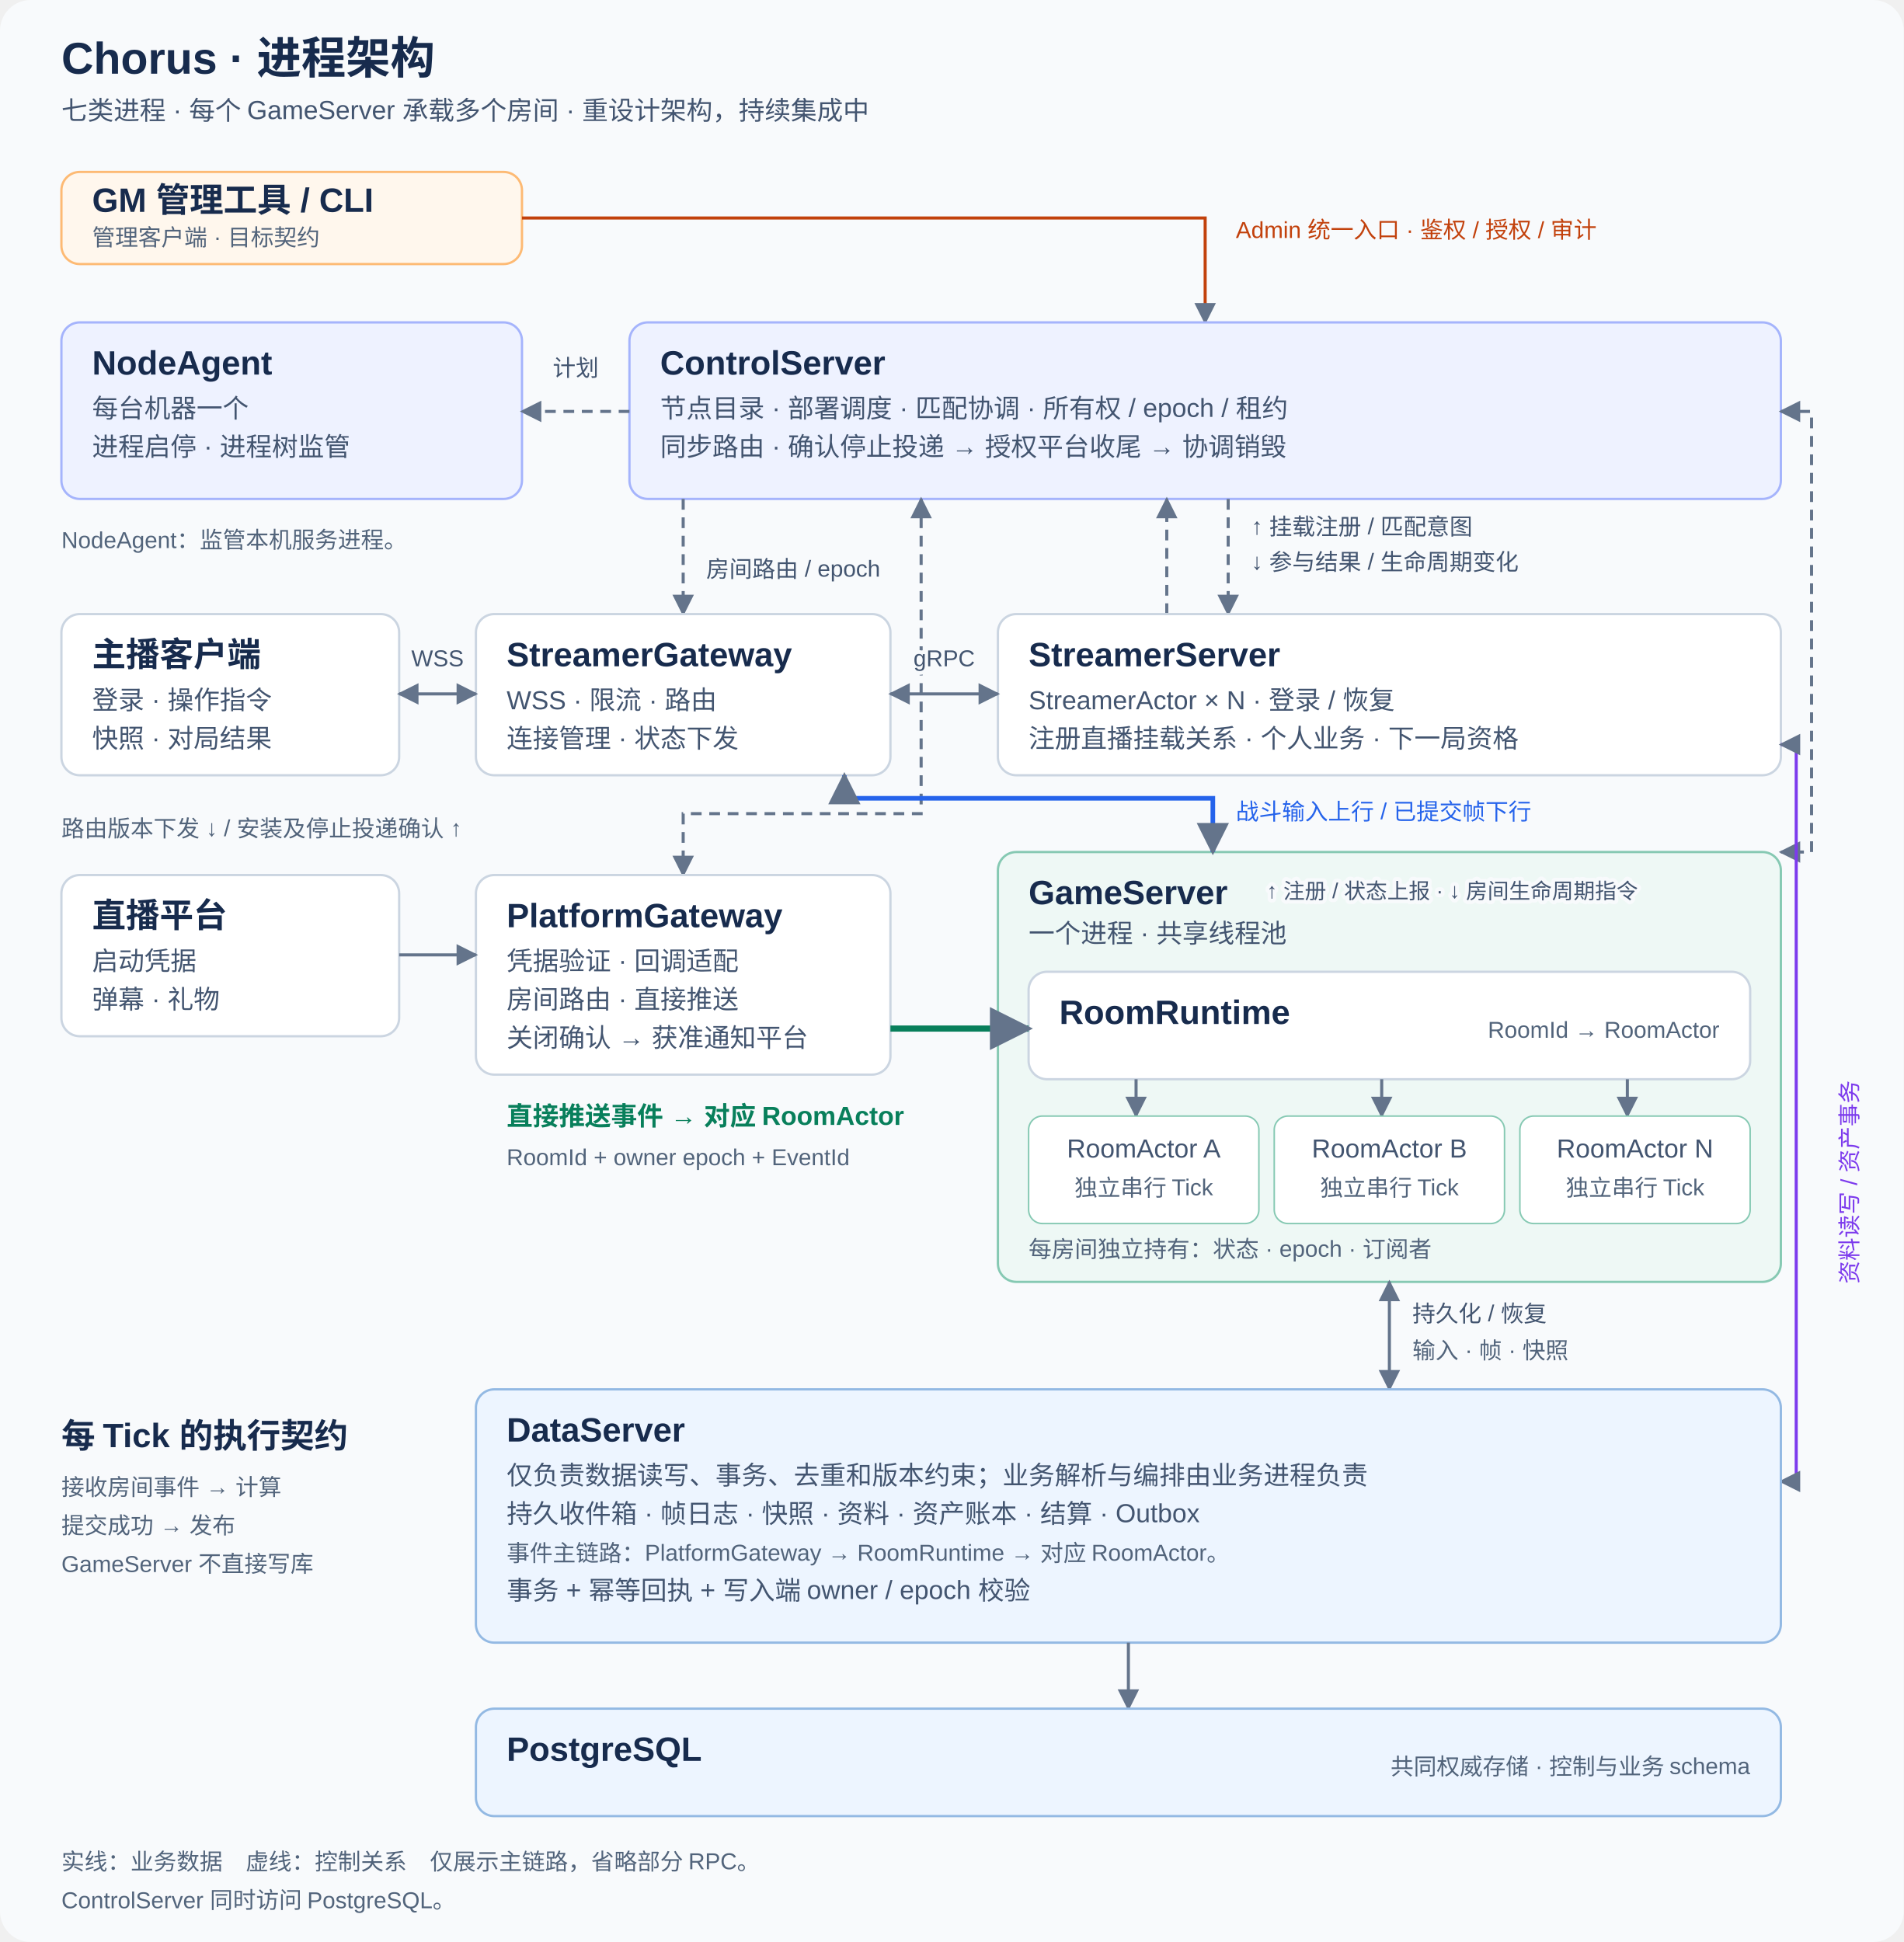
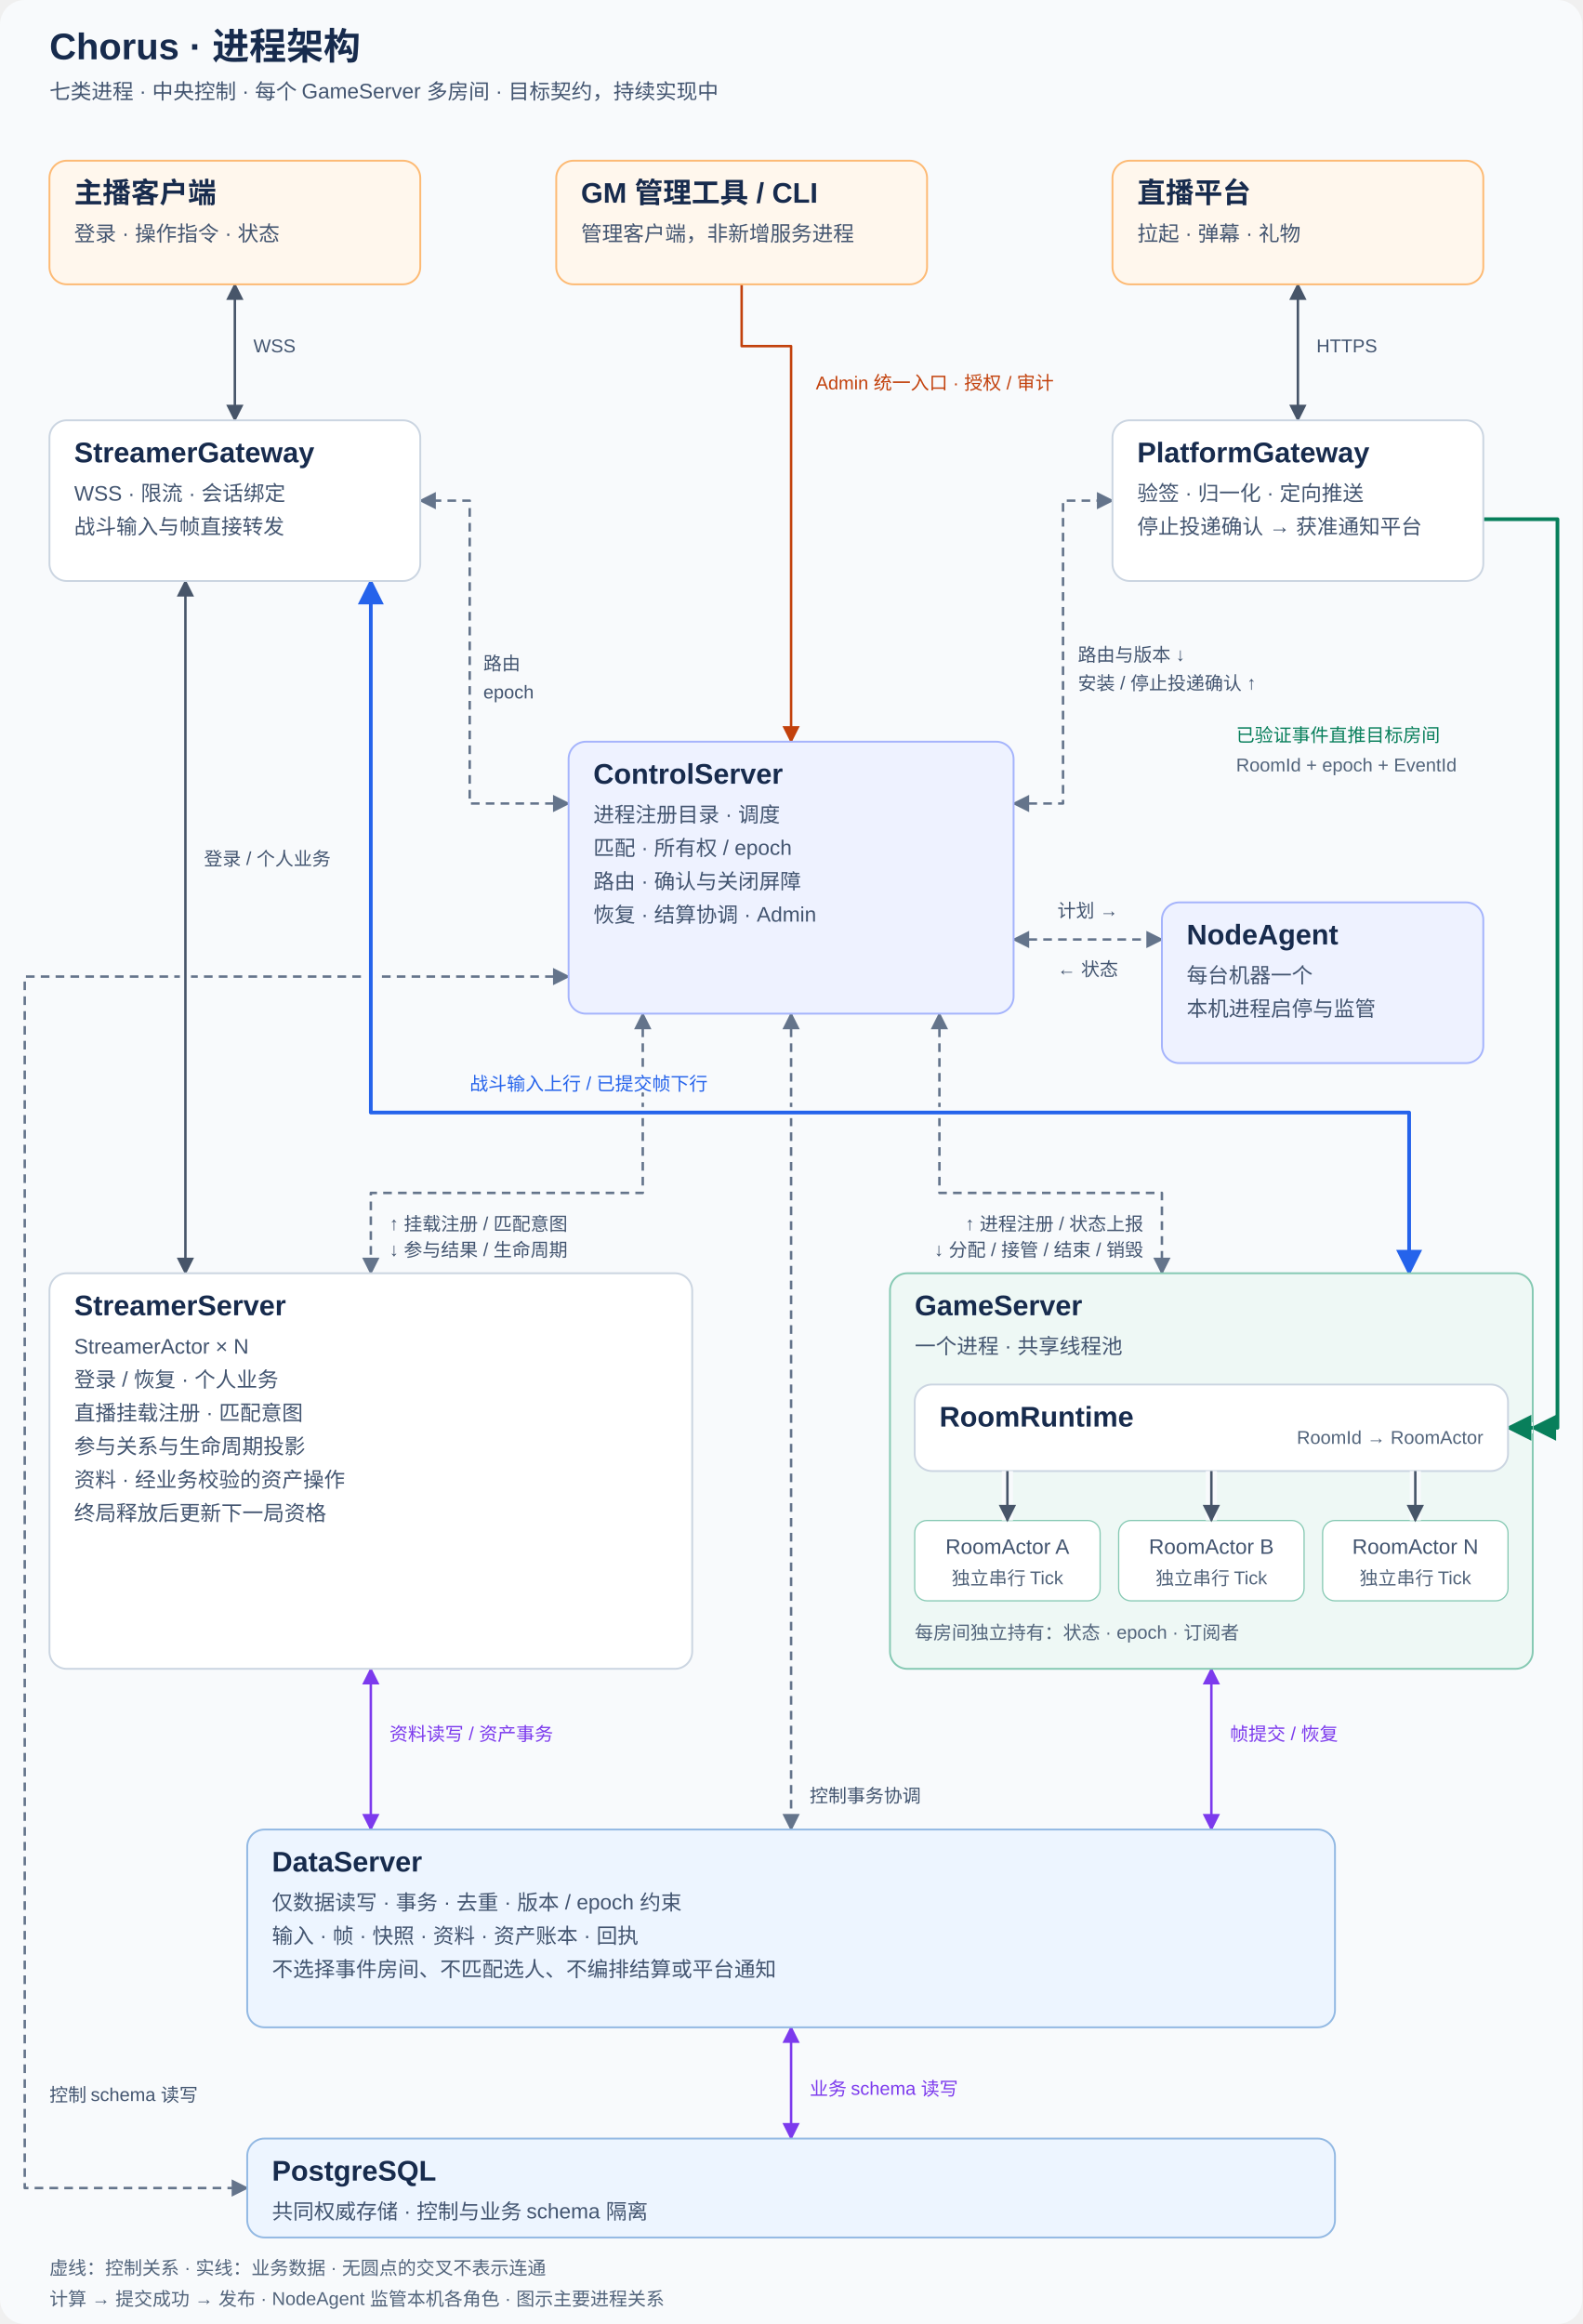
- <svg xmlns="http://www.w3.org/2000/svg" width="1240" height="1265" viewBox="0 0 1240 1265" role="img" aria-labelledby="title desc" xml:lang="zh-CN">
+ <svg xmlns="http://www.w3.org/2000/svg" width="1280" height="1880" viewBox="0 0 1280 1880" role="img" aria-labelledby="title desc" xml:lang="zh-CN">
  <defs>
    <marker id="arrow" viewBox="0 0 10 10" refX="9" refY="5" markerWidth="7" markerHeight="7" orient="auto-start-reverse">
-       <path d="M0 0 L10 5 L0 10Z" fill="#64748b" />
+       <path d="M0 0 L10 5 L0 10Z" fill="context-stroke" />
    </marker>
  </defs>
-   <style>text{font-family:Arial,'Noto Sans CJK SC','Microsoft YaHei',sans-serif;fill:#172b4d}.title{font-size:29px;font-weight:700}.name{font-size:22px;font-weight:700}.body{font-size:17px;fill:#435570}.small{font-size:15px;fill:#52647b}.label{font-size:15px;fill:#435570;paint-order:stroke;stroke:#f8fafc;stroke-width:5px;stroke-linejoin:round}.edge{fill:none;stroke:#64748b;stroke-width:2;marker-end:url(#arrow)}.control{stroke-dasharray:7 5}.box{stroke-width:1.5}</style>
-   <rect width="1240" height="1265" rx="20" fill="#f8fafc" />
+   <style>text{font-family:Arial,'Noto Sans CJK SC','Microsoft YaHei',sans-serif;fill:#172b4d}.title{font-size:30px;font-weight:700}.name{font-size:23px;font-weight:700}.body{font-size:17px;fill:#435570}.small{font-size:15px;fill:#52647b}.label{font-size:15px;fill:#435570;paint-order:stroke;stroke:#f8fafc;stroke-width:5px;stroke-linejoin:round}.edge{fill:none;stroke-linejoin:round}.control{stroke-dasharray:7 5}</style>
+   <rect width="1280" height="1880" rx="20" fill="#f8fafc" />
  <text x="40" y="48" class="title" text-anchor="start">Chorus · 进程架构</text>
-   <text x="40" y="78" class="body" text-anchor="start">七类进程 · 每个 GameServer 承载多个房间 · 重设计架构，持续集成中</text>
-   <rect x="40" y="112" width="300" height="60" rx="12" fill="#fff7ed" stroke="#fdba74" class="box" />
-   <text x="60" y="138" class="name">GM 管理工具 / CLI</text>
-   <text x="60" y="160" class="small">管理客户端 · 目标契约</text>
-   <path d="M340 142 H785 V210" class="edge" style="stroke:#c2410c" />
-   <text x="805" y="155" class="label" style="fill:#c2410c">Admin 统一入口 · 鉴权 / 授权 / 审计</text>
-   <g transform="translate(0 95)">
-     <rect x="40" y="115" width="300" height="115" rx="12" fill="#eef2ff" stroke="#a5b4fc" class="box" />
-     <text x="60" y="149" class="name" text-anchor="start">NodeAgent</text>
-     <text x="60" y="177" class="body" text-anchor="start">每台机器一个</text>
-     <text x="60" y="202" class="body" text-anchor="start">进程启停 · 进程树监管</text>
-     <rect x="410" y="115" width="750" height="115" rx="12" fill="#eef2ff" stroke="#a5b4fc" class="box" />
-     <text x="430" y="149" class="name" text-anchor="start">ControlServer</text>
-     <text x="430" y="177" class="body" text-anchor="start">节点目录 · 部署调度 · 匹配协调 · 所有权 / epoch / 租约</text>
-     <text x="430" y="202" class="body" text-anchor="start">同步路由 · 确认停止投递 → 授权平台收尾 → 协调销毁</text>
-     <path d="M410 173 H340" class="edge control" />
-     <text x="375" y="150" class="label" text-anchor="middle">计划</text>
-     <text x="40" y="262" class="small" text-anchor="start">NodeAgent：监管本机服务进程。</text>
-     <path d="M1160 173 H1180 V460 H1160" marker-start="url(#arrow)" class="edge control" />
-     <path d="M760 305 V230" class="edge control" />
-     <path d="M800 230 V305" class="edge control" />
-     <text x="815" y="253" class="label">↑ 挂载注册 / 匹配意图</text>
-     <text x="815" y="276" class="label">↓ 参与结果 / 生命周期变化</text>
-     <path d="M445 230 V305" class="edge control" />
-     <text x="460" y="281" class="label">房间路由 / epoch</text>
-     <path d="M600 230 V435 H445 V475" marker-start="url(#arrow)" class="edge control" />
-     <text x="40" y="450" class="small">路由版本下发 ↓ / 安装及停止投递确认 ↑</text>
-     <rect x="40" y="305" width="220" height="105" rx="12" fill="#ffffff" stroke="#cbd5e1" class="box" />
-     <text x="60" y="339" class="name" text-anchor="start">主播客户端</text>
-     <text x="60" y="367" class="body" text-anchor="start">登录 · 操作指令</text>
-     <text x="60" y="392" class="body" text-anchor="start">快照 · 对局结果</text>
-     <rect x="310" y="305" width="270" height="105" rx="12" fill="#ffffff" stroke="#cbd5e1" class="box" />
-     <text x="330" y="339" class="name" text-anchor="start">StreamerGateway</text>
-     <text x="330" y="367" class="body" text-anchor="start">WSS · 限流 · 路由</text>
-     <text x="330" y="392" class="body" text-anchor="start">连接管理 · 状态下发</text>
-     <rect x="650" y="305" width="510" height="105" rx="12" fill="#ffffff" stroke="#cbd5e1" class="box" />
-     <text x="670" y="339" class="name" text-anchor="start">StreamerServer</text>
-     <text x="670" y="367" class="body" text-anchor="start">StreamerActor × N · 登录 / 恢复</text>
-     <text x="670" y="392" class="body" text-anchor="start">注册直播挂载关系 · 个人业务 · 下一局资格</text>
-     <path d="M260 357 H310" marker-start="url(#arrow)" class="edge" />
-     <path d="M580 357 H650" marker-start="url(#arrow)" class="edge" />
-     <text x="285" y="339" class="label" text-anchor="middle">WSS</text>
-     <text x="615" y="339" class="label" text-anchor="middle">gRPC</text>
-     <rect x="40" y="475" width="220" height="105" rx="12" fill="#ffffff" stroke="#cbd5e1" class="box" />
-     <text x="60" y="509" class="name" text-anchor="start">直播平台</text>
-     <text x="60" y="537" class="body" text-anchor="start">启动凭据</text>
-     <text x="60" y="562" class="body" text-anchor="start">弹幕 · 礼物</text>
-     <rect x="310" y="475" width="270" height="130" rx="12" fill="#ffffff" stroke="#cbd5e1" class="box" />
-     <text x="330" y="509" class="name" text-anchor="start">PlatformGateway</text>
-     <text x="330" y="537" class="body" text-anchor="start">凭据验证 · 回调适配</text>
-     <text x="330" y="562" class="body" text-anchor="start">房间路由 · 直接推送</text>
-     <text x="330" y="587" class="body" text-anchor="start">关闭确认 → 获准通知平台</text>
-     <path d="M260 527 H310" class="edge" />
-     <rect x="650" y="460" width="510" height="280" rx="12" fill="#eef8f5" stroke="#86c9b3" class="box" />
-     <text x="670" y="494" class="name" text-anchor="start">GameServer</text>
-     <text x="825" y="490" class="label" style="font-size:14px">↑ 注册 / 状态上报 · ↓ 房间生命周期指令</text>
-     <text x="670" y="519" class="body" text-anchor="start">一个进程 · 共享线程池</text>
-     <rect x="670" y="538" width="470" height="70" rx="12" fill="#ffffff" stroke="#cbd5e1" class="box" />
-     <text x="690" y="572" class="name" text-anchor="start">RoomRuntime</text>
-     <text x="1120" y="581" class="small" text-anchor="end">RoomId → RoomActor</text>
-     <path d="M550 410 V425 H790 V460" marker-start="url(#arrow)" class="edge" style="stroke:#2563eb;stroke-width:3" />
-     <text x="805" y="439" class="label" style="fill:#2563eb">战斗输入上行 / 已提交帧下行</text>
-     <path d="M740 608 V632" class="edge" />
-     <rect x="670" y="632" width="150" height="70" rx="9" fill="#fff" stroke="#86c9b3" />
-     <text x="745" y="659" class="body" text-anchor="middle">RoomActor A</text>
-     <text x="745" y="684" class="small" text-anchor="middle">独立串行 Tick</text>
-     <path d="M900 608 V632" class="edge" />
-     <rect x="830" y="632" width="150" height="70" rx="9" fill="#fff" stroke="#86c9b3" />
-     <text x="905" y="659" class="body" text-anchor="middle">RoomActor B</text>
-     <text x="905" y="684" class="small" text-anchor="middle">独立串行 Tick</text>
-     <path d="M1060 608 V632" class="edge" />
-     <rect x="990" y="632" width="150" height="70" rx="9" fill="#fff" stroke="#86c9b3" />
-     <text x="1065" y="659" class="body" text-anchor="middle">RoomActor N</text>
-     <text x="1065" y="684" class="small" text-anchor="middle">独立串行 Tick</text>
-     <text x="670" y="724" class="small" text-anchor="start">每房间独立持有：状态 · epoch · 订阅者</text>
-     <path d="M580 575 H670" class="edge" style="stroke:#087f5b;stroke-width:4" />
-     <text x="330" y="638" class="body" style="font-weight:700;fill:#087f5b">直接推送事件 → 对应 RoomActor</text>
-     <text x="330" y="664" class="small">RoomId + owner epoch + EventId</text>
-     <path d="M1160 390 H1170 V870 H1160" marker-start="url(#arrow)" class="edge" style="stroke:#7c3aed" />
-     <text transform="translate(1210 675) rotate(-90)" text-anchor="middle" class="small" style="fill:#7c3aed">资料读写 / 资产事务</text>
-     <path d="M905 740 V810" marker-start="url(#arrow)" class="edge" />
-     <text x="920" y="766" class="label">持久化 / 恢复</text>
-     <text x="920" y="790" class="small">输入 · 帧 · 快照</text>
-     <rect x="310" y="810" width="850" height="165" rx="12" fill="#edf5ff" stroke="#93b9e3" class="box" />
-     <text x="330" y="844" class="name" text-anchor="start">DataServer</text>
-     <text x="330" y="872" class="body">仅负责数据读写、事务、去重和版本约束；业务解析与编排由业务进程负责</text>
-     <text x="330" y="897" class="body" text-anchor="start">持久收件箱 · 帧日志 · 快照 · 资料 · 资产账本 · 结算 · Outbox</text>
-     <text x="330" y="947" class="body" text-anchor="start">事务 + 幂等回执 + 写入端 owner / epoch 校验</text>
-     <text x="330" y="922" class="small">事件主链路：PlatformGateway → RoomRuntime → 对应 RoomActor。</text>
-     <path d="M735 975 V1018" class="edge" />
-     <rect x="310" y="1018" width="850" height="70" rx="12" fill="#edf5ff" stroke="#93b9e3" class="box" />
-     <text x="330" y="1052" class="name" text-anchor="start">PostgreSQL</text>
-     <text x="1140" y="1061" class="small" text-anchor="end">共同权威存储 · 控制与业务 schema</text>
-     <text x="40" y="848" class="name" text-anchor="start">每 Tick 的执行契约</text>
-     <text x="40" y="879" class="small" text-anchor="start">接收房间事件 → 计算</text>
-     <text x="40" y="904" class="small" text-anchor="start">提交成功 → 发布</text>
-     <text x="40" y="929" class="small" text-anchor="start">GameServer 不直接写库</text>
-     <text x="40" y="1123" class="small" text-anchor="start">实线：业务数据　虚线：控制关系　仅展示主链路，省略部分 RPC。</text>
-     <text x="40" y="1148" class="small" text-anchor="start">ControlServer 同时访问 PostgreSQL。</text>
+   <text x="40" y="80" class="body" text-anchor="start">七类进程 · 中央控制 · 每个 GameServer 多房间 · 目标契约，持续实现中</text>
+   <path d="M190 230 V340" fill="none" stroke="#f8fafc" stroke-width="9" />
+   <path id="client-wss" data-from="streamer-client" data-to="streamer-gateway" d="M190 230 V340" class="edge" style="stroke:#475569;stroke-width:2" marker-end="url(#arrow)" marker-start="url(#arrow)" />
+   <path d="M1050 230 V340" fill="none" stroke="#f8fafc" stroke-width="9" />
+   <path id="platform-https" data-from="live-platform" data-to="platform-gateway" d="M1050 230 V340" class="edge" style="stroke:#475569;stroke-width:2" marker-end="url(#arrow)" marker-start="url(#arrow)" />
+   <path d="M600 230 V280 H640 V600" fill="none" stroke="#f8fafc" stroke-width="9" />
+   <path id="gm-admin" data-from="gm-client" data-to="control-server" d="M600 230 V280 H640 V600" class="edge" style="stroke:#c2410c;stroke-width:2" marker-end="url(#arrow)" />
+   <path d="M460 650 H380 V405 H340" fill="none" stroke="#f8fafc" stroke-width="9" />
+   <path id="streamer-route" data-from="control-server" data-to="streamer-gateway" d="M460 650 H380 V405 H340" class="edge control" style="stroke:#64748b;stroke-width:2" marker-end="url(#arrow)" marker-start="url(#arrow)" />
+   <path d="M820 650 H860 V405 H900" fill="none" stroke="#f8fafc" stroke-width="9" />
+   <path id="platform-route" data-from="control-server" data-to="platform-gateway" d="M820 650 H860 V405 H900" class="edge control" style="stroke:#64748b;stroke-width:2" marker-end="url(#arrow)" marker-start="url(#arrow)" />
+   <path d="M820 760 H940" fill="none" stroke="#f8fafc" stroke-width="9" />
+   <path id="agent-plan" data-from="control-server" data-to="node-agent" d="M820 760 H940" class="edge control" style="stroke:#64748b;stroke-width:2" marker-end="url(#arrow)" marker-start="url(#arrow)" />
+   <path d="M520 820 V965 H300 V1030" fill="none" stroke="#f8fafc" stroke-width="9" />
+   <path id="streamer-coordination" data-from="control-server" data-to="streamer-server" d="M520 820 V965 H300 V1030" class="edge control" style="stroke:#64748b;stroke-width:2" marker-end="url(#arrow)" marker-start="url(#arrow)" />
+   <path d="M760 820 V965 H940 V1030" fill="none" stroke="#f8fafc" stroke-width="9" />
+   <path id="game-coordination" data-from="control-server" data-to="game-server" d="M760 820 V965 H940 V1030" class="edge control" style="stroke:#64748b;stroke-width:2" marker-end="url(#arrow)" marker-start="url(#arrow)" />
+   <path d="M640 820 V1480" fill="none" stroke="#f8fafc" stroke-width="9" />
+   <path id="control-store" data-from="control-server" data-to="data-server" d="M640 820 V1480" class="edge control" style="stroke:#64748b;stroke-width:2" marker-end="url(#arrow)" marker-start="url(#arrow)" />
+   <path d="M460 790 H20 V1770 H200" fill="none" stroke="#f8fafc" stroke-width="9" />
+   <path id="control-db" data-from="control-server" data-to="postgresql" d="M460 790 H20 V1770 H200" class="edge control" style="stroke:#64748b;stroke-width:2" marker-end="url(#arrow)" marker-start="url(#arrow)" />
+   <path d="M150 470 V1030" fill="none" stroke="#f8fafc" stroke-width="9" />
+   <path id="login-personal" data-from="streamer-gateway" data-to="streamer-server" d="M150 470 V1030" class="edge" style="stroke:#475569;stroke-width:2" marker-end="url(#arrow)" marker-start="url(#arrow)" />
+   <path d="M300 470 V900 H1140 V1030" fill="none" stroke="#f8fafc" stroke-width="9" />
+   <path id="battle-sync" data-from="streamer-gateway" data-to="game-server" d="M300 470 V900 H1140 V1030" class="edge" style="stroke:#2563eb;stroke-width:3" marker-end="url(#arrow)" marker-start="url(#arrow)" />
+   <path d="M1200 420 H1260 V1155 H1240" fill="none" stroke="#f8fafc" stroke-width="9" />
+   <path id="platform-events" data-from="platform-gateway" data-to="game-server" d="M1200 420 H1260 V1155 H1240" class="edge" style="stroke:#087f5b;stroke-width:3" marker-end="url(#arrow)" />
+   <path d="M300 1350 V1480" fill="none" stroke="#f8fafc" stroke-width="9" />
+   <path id="streamer-data" data-from="streamer-server" data-to="data-server" d="M300 1350 V1480" class="edge" style="stroke:#7c3aed;stroke-width:2" marker-end="url(#arrow)" marker-start="url(#arrow)" />
+   <path d="M980 1350 V1480" fill="none" stroke="#f8fafc" stroke-width="9" />
+   <path id="game-data" data-from="game-server" data-to="data-server" d="M980 1350 V1480" class="edge" style="stroke:#7c3aed;stroke-width:2" marker-end="url(#arrow)" marker-start="url(#arrow)" />
+   <path d="M640 1640 V1730" fill="none" stroke="#f8fafc" stroke-width="9" />
+   <path id="business-db" data-from="data-server" data-to="postgresql" d="M640 1640 V1730" class="edge" style="stroke:#7c3aed;stroke-width:2" marker-end="url(#arrow)" marker-start="url(#arrow)" />
+   <g id="streamer-client" data-node="streamer-client">
+     <rect x="40" y="130" width="300" height="100" rx="14" fill="#fff7ed" stroke="#fdba74" stroke-width="1.5" />
+     <text x="60" y="164" class="name" text-anchor="start">主播客户端</text>
+     <text x="60" y="195" class="body" text-anchor="start">登录 · 操作指令 · 状态</text>
  </g>
+   <g id="gm-client" data-node="gm-client">
+     <rect x="450" y="130" width="300" height="100" rx="14" fill="#fff7ed" stroke="#fdba74" stroke-width="1.5" />
+     <text x="470" y="164" class="name" text-anchor="start">GM 管理工具 / CLI</text>
+     <text x="470" y="195" class="body" text-anchor="start">管理客户端，非新增服务进程</text>
+   </g>
+   <g id="live-platform" data-node="live-platform">
+     <rect x="900" y="130" width="300" height="100" rx="14" fill="#fff7ed" stroke="#fdba74" stroke-width="1.5" />
+     <text x="920" y="164" class="name" text-anchor="start">直播平台</text>
+     <text x="920" y="195" class="body" text-anchor="start">拉起 · 弹幕 · 礼物</text>
+   </g>
+   <g id="streamer-gateway" data-node="streamer-gateway">
+     <rect x="40" y="340" width="300" height="130" rx="14" fill="#fff" stroke="#cbd5e1" stroke-width="1.5" />
+     <text x="60" y="374" class="name" text-anchor="start">StreamerGateway</text>
+     <text x="60" y="405" class="body" text-anchor="start">WSS · 限流 · 会话绑定</text>
+     <text x="60" y="432" class="body" text-anchor="start">战斗输入与帧直接转发</text>
+   </g>
+   <g id="platform-gateway" data-node="platform-gateway">
+     <rect x="900" y="340" width="300" height="130" rx="14" fill="#fff" stroke="#cbd5e1" stroke-width="1.5" />
+     <text x="920" y="374" class="name" text-anchor="start">PlatformGateway</text>
+     <text x="920" y="405" class="body" text-anchor="start">验签 · 归一化 · 定向推送</text>
+     <text x="920" y="432" class="body" text-anchor="start">停止投递确认 → 获准通知平台</text>
+   </g>
+   <g id="control-server" data-node="control-server">
+     <rect x="460" y="600" width="360" height="220" rx="14" fill="#eef2ff" stroke="#a5b4fc" stroke-width="1.5" />
+     <text x="480" y="634" class="name" text-anchor="start">ControlServer</text>
+     <text x="480" y="665" class="body" text-anchor="start">进程注册目录 · 调度</text>
+     <text x="480" y="692" class="body" text-anchor="start">匹配 · 所有权 / epoch</text>
+     <text x="480" y="719" class="body" text-anchor="start">路由 · 确认与关闭屏障</text>
+     <text x="480" y="746" class="body" text-anchor="start">恢复 · 结算协调 · Admin</text>
+   </g>
+   <g id="node-agent" data-node="node-agent">
+     <rect x="940" y="730" width="260" height="130" rx="14" fill="#eef2ff" stroke="#a5b4fc" stroke-width="1.5" />
+     <text x="960" y="764" class="name" text-anchor="start">NodeAgent</text>
+     <text x="960" y="795" class="body" text-anchor="start">每台机器一个</text>
+     <text x="960" y="822" class="body" text-anchor="start">本机进程启停与监管</text>
+   </g>
+   <g id="streamer-server" data-node="streamer-server">
+     <rect x="40" y="1030" width="520" height="320" rx="14" fill="#fff" stroke="#cbd5e1" stroke-width="1.5" />
+     <text x="60" y="1064" class="name" text-anchor="start">StreamerServer</text>
+     <text x="60" y="1095" class="body" text-anchor="start">StreamerActor × N</text>
+     <text x="60" y="1122" class="body" text-anchor="start">登录 / 恢复 · 个人业务</text>
+     <text x="60" y="1149" class="body" text-anchor="start">直播挂载注册 · 匹配意图</text>
+     <text x="60" y="1176" class="body" text-anchor="start">参与关系与生命周期投影</text>
+     <text x="60" y="1203" class="body" text-anchor="start">资料 · 经业务校验的资产操作</text>
+     <text x="60" y="1230" class="body" text-anchor="start">终局释放后更新下一局资格</text>
+   </g>
+   <g id="game-server" data-node="game-server">
+     <rect x="720" y="1030" width="520" height="320" rx="14" fill="#eef8f5" stroke="#86c9b3" stroke-width="1.5" />
+     <text x="740" y="1064" class="name" text-anchor="start">GameServer</text>
+     <text x="740" y="1095" class="body" text-anchor="start">一个进程 · 共享线程池</text>
+   </g>
+   <path d="M1240 1155 H1220" fill="none" stroke="#f8fafc" stroke-width="9" />
+   <path id="game-runtime-entry" data-from="game-server" data-to="room-runtime" d="M1240 1155 H1220" class="edge" style="stroke:#087f5b;stroke-width:3" marker-end="url(#arrow)" />
+   <g id="room-runtime" data-node="room-runtime">
+     <rect x="740" y="1120" width="480" height="70" rx="14" fill="#fff" stroke="#cbd5e1" stroke-width="1.5" />
+     <text x="760" y="1154" class="name" text-anchor="start">RoomRuntime</text>
+   </g>
+   <text x="1200" y="1168" class="small" text-anchor="end">RoomId → RoomActor</text>
+   <rect id="room-actor-A" data-node="room-actor-A" x="740" y="1230" width="150" height="65" rx="10" fill="#fff" stroke="#86c9b3" />
+   <text x="815" y="1257" class="body" text-anchor="middle">RoomActor A</text>
+   <text x="815" y="1282" class="small" text-anchor="middle">独立串行 Tick</text>
+   <path d="M815 1190 V1230" fill="none" stroke="#f8fafc" stroke-width="9" />
+   <path id="runtime-actor-A" data-from="room-runtime" data-to="room-actor-A" d="M815 1190 V1230" class="edge" style="stroke:#475569;stroke-width:2" marker-end="url(#arrow)" />
+   <rect id="room-actor-B" data-node="room-actor-B" x="905" y="1230" width="150" height="65" rx="10" fill="#fff" stroke="#86c9b3" />
+   <text x="980" y="1257" class="body" text-anchor="middle">RoomActor B</text>
+   <text x="980" y="1282" class="small" text-anchor="middle">独立串行 Tick</text>
+   <path d="M980 1190 V1230" fill="none" stroke="#f8fafc" stroke-width="9" />
+   <path id="runtime-actor-B" data-from="room-runtime" data-to="room-actor-B" d="M980 1190 V1230" class="edge" style="stroke:#475569;stroke-width:2" marker-end="url(#arrow)" />
+   <rect id="room-actor-N" data-node="room-actor-N" x="1070" y="1230" width="150" height="65" rx="10" fill="#fff" stroke="#86c9b3" />
+   <text x="1145" y="1257" class="body" text-anchor="middle">RoomActor N</text>
+   <text x="1145" y="1282" class="small" text-anchor="middle">独立串行 Tick</text>
+   <path d="M1145 1190 V1230" fill="none" stroke="#f8fafc" stroke-width="9" />
+   <path id="runtime-actor-N" data-from="room-runtime" data-to="room-actor-N" d="M1145 1190 V1230" class="edge" style="stroke:#475569;stroke-width:2" marker-end="url(#arrow)" />
+   <text x="740" y="1326" class="small" text-anchor="start">每房间独立持有：状态 · epoch · 订阅者</text>
+   <g id="data-server" data-node="data-server">
+     <rect x="200" y="1480" width="880" height="160" rx="14" fill="#edf5ff" stroke="#93b9e3" stroke-width="1.5" />
+     <text x="220" y="1514" class="name" text-anchor="start">DataServer</text>
+     <text x="220" y="1545" class="body" text-anchor="start">仅数据读写 · 事务 · 去重 · 版本 / epoch 约束</text>
+     <text x="220" y="1572" class="body" text-anchor="start">输入 · 帧 · 快照 · 资料 · 资产账本 · 回执</text>
+     <text x="220" y="1599" class="body" text-anchor="start">不选择事件房间、不匹配选人、不编排结算或平台通知</text>
+   </g>
+   <g id="postgresql" data-node="postgresql">
+     <rect x="200" y="1730" width="880" height="80" rx="14" fill="#edf5ff" stroke="#93b9e3" stroke-width="1.5" />
+     <text x="220" y="1764" class="name" text-anchor="start">PostgreSQL</text>
+     <text x="220" y="1795" class="body" text-anchor="start">共同权威存储 · 控制与业务 schema 隔离</text>
+   </g>
+   <text x="205" y="285" class="label" text-anchor="start">WSS</text>
+   <text x="1065" y="285" class="label" text-anchor="start">HTTPS</text>
+   <text x="660" y="315" class="label" text-anchor="start" style="fill:#c2410c">Admin 统一入口 · 授权 / 审计</text>
+   <text x="391" y="542" class="label" text-anchor="start">路由</text>
+   <text x="391" y="565" class="label" text-anchor="start">epoch</text>
+   <text x="872" y="535" class="label" text-anchor="start">路由与版本 ↓</text>
+   <text x="872" y="558" class="label" text-anchor="start">安装 / 停止投递确认 ↑</text>
+   <text x="880" y="742" class="label" text-anchor="middle">计划 →</text>
+   <text x="880" y="789" class="label" text-anchor="middle">← 状态</text>
+   <text x="165" y="700" class="label" text-anchor="start">登录 / 个人业务</text>
+   <text x="380" y="882" class="label" text-anchor="start" style="fill:#2563eb">战斗输入上行 / 已提交帧下行</text>
+   <text x="315" y="995" class="label" text-anchor="start">↑ 挂载注册 / 匹配意图</text>
+   <text x="315" y="1016" class="label" text-anchor="start">↓ 参与结果 / 生命周期</text>
+   <text x="925" y="995" class="label" text-anchor="end">↑ 进程注册 / 状态上报</text>
+   <text x="925" y="1016" class="label" text-anchor="end">↓ 分配 / 接管 / 结束 / 销毁</text>
+   <text x="1000" y="600" class="label" text-anchor="start" style="fill:#087f5b">已验证事件直推目标房间</text>
+   <text x="1000" y="624" class="small" text-anchor="start">RoomId + epoch + EventId</text>
+   <text x="315" y="1408" class="label" text-anchor="start" style="fill:#7c3aed">资料读写 / 资产事务</text>
+   <text x="995" y="1408" class="label" text-anchor="start" style="fill:#7c3aed">帧提交 / 恢复</text>
+   <text x="655" y="1458" class="label" text-anchor="start">控制事务协调</text>
+   <text x="655" y="1695" class="label" text-anchor="start" style="fill:#7c3aed">业务 schema 读写</text>
+   <text x="40" y="1700" class="label" text-anchor="start">控制 schema 读写</text>
+   <text x="40" y="1840" class="small" text-anchor="start">虚线：控制关系 · 实线：业务数据 · 无圆点的交叉不表示连通</text>
+   <text x="40" y="1865" class="small" text-anchor="start">计算 → 提交成功 → 发布 · NodeAgent 监管本机各角色 · 图示主要进程关系</text>
</svg>
